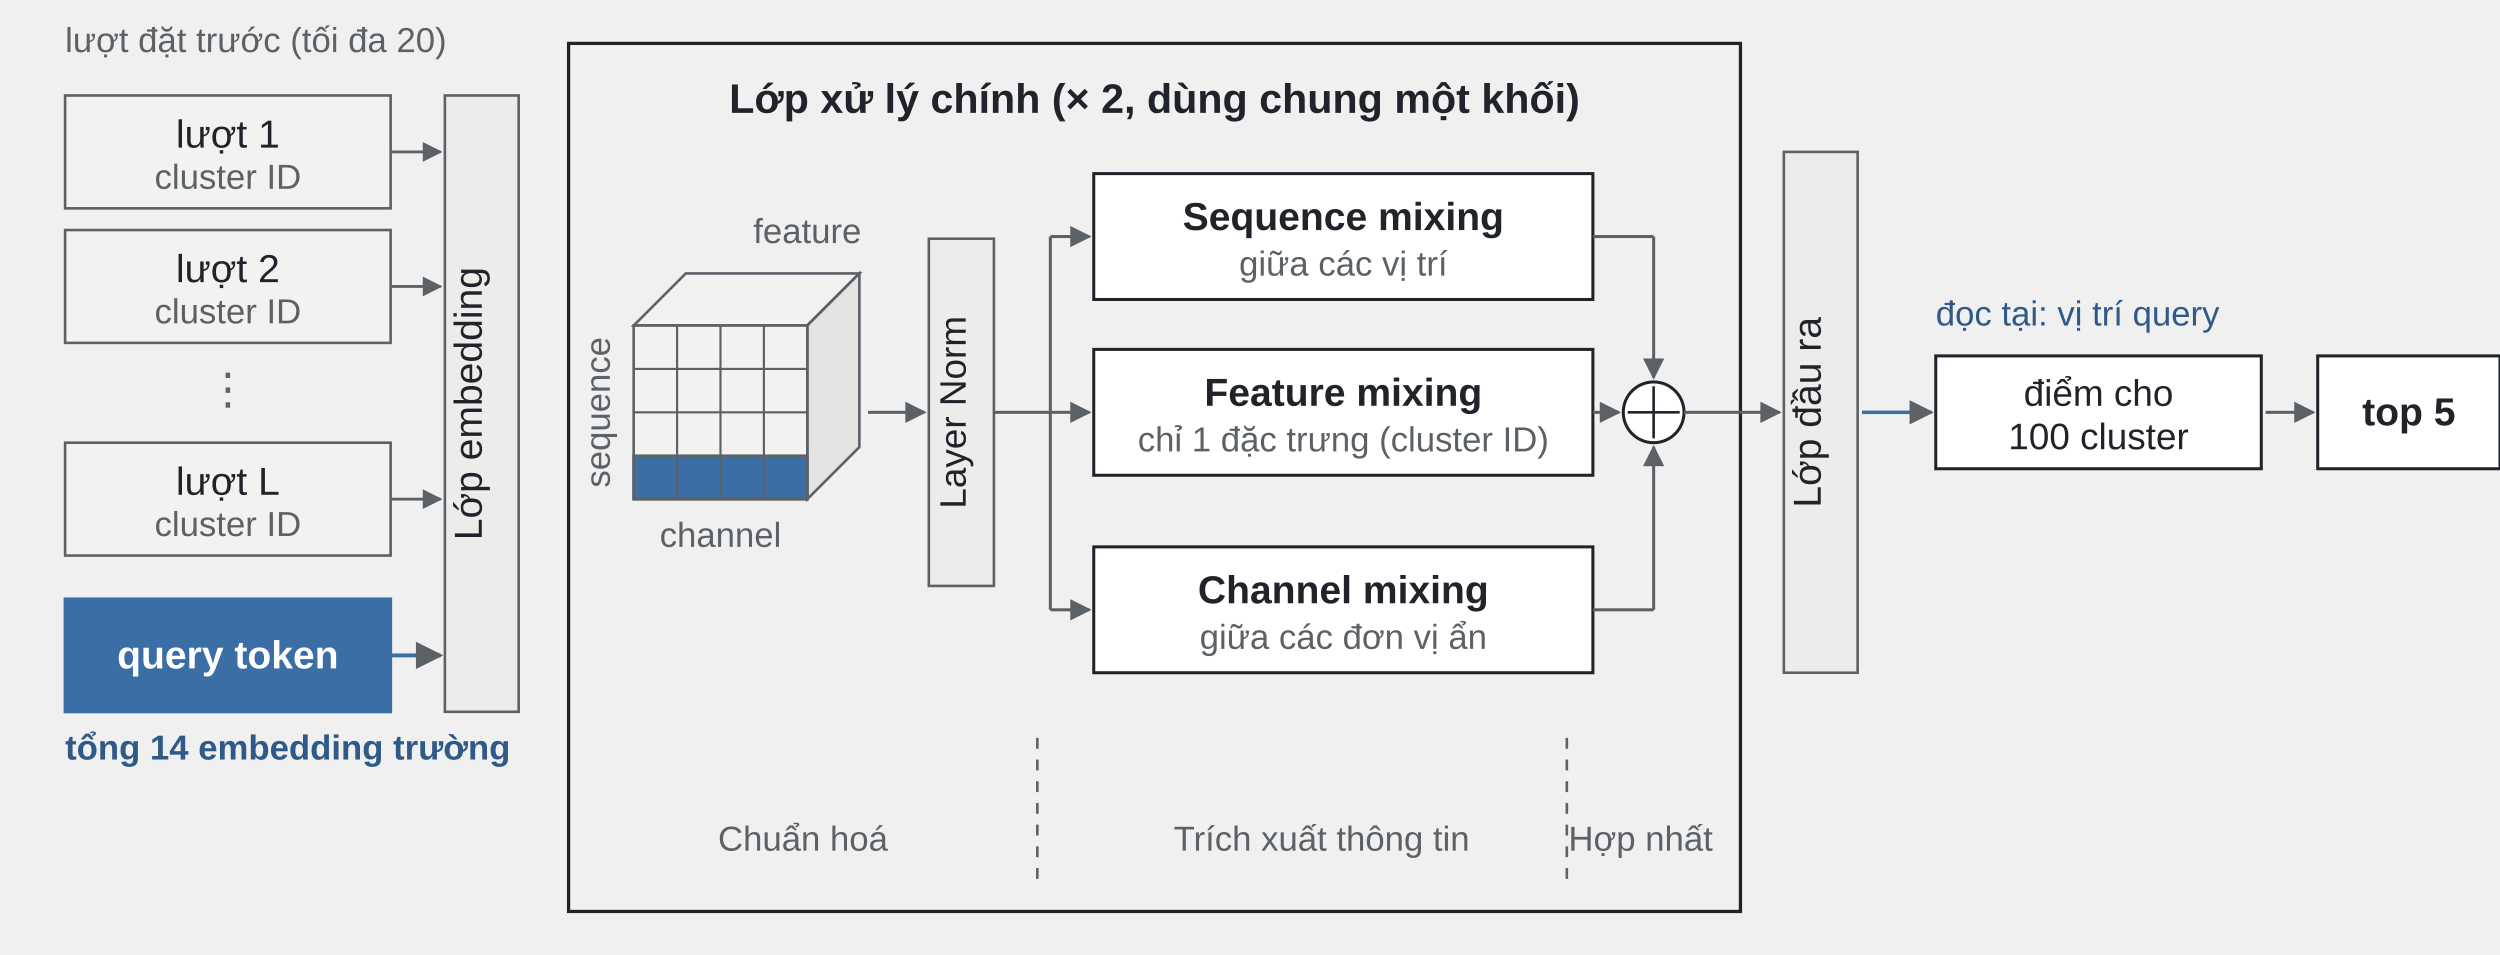
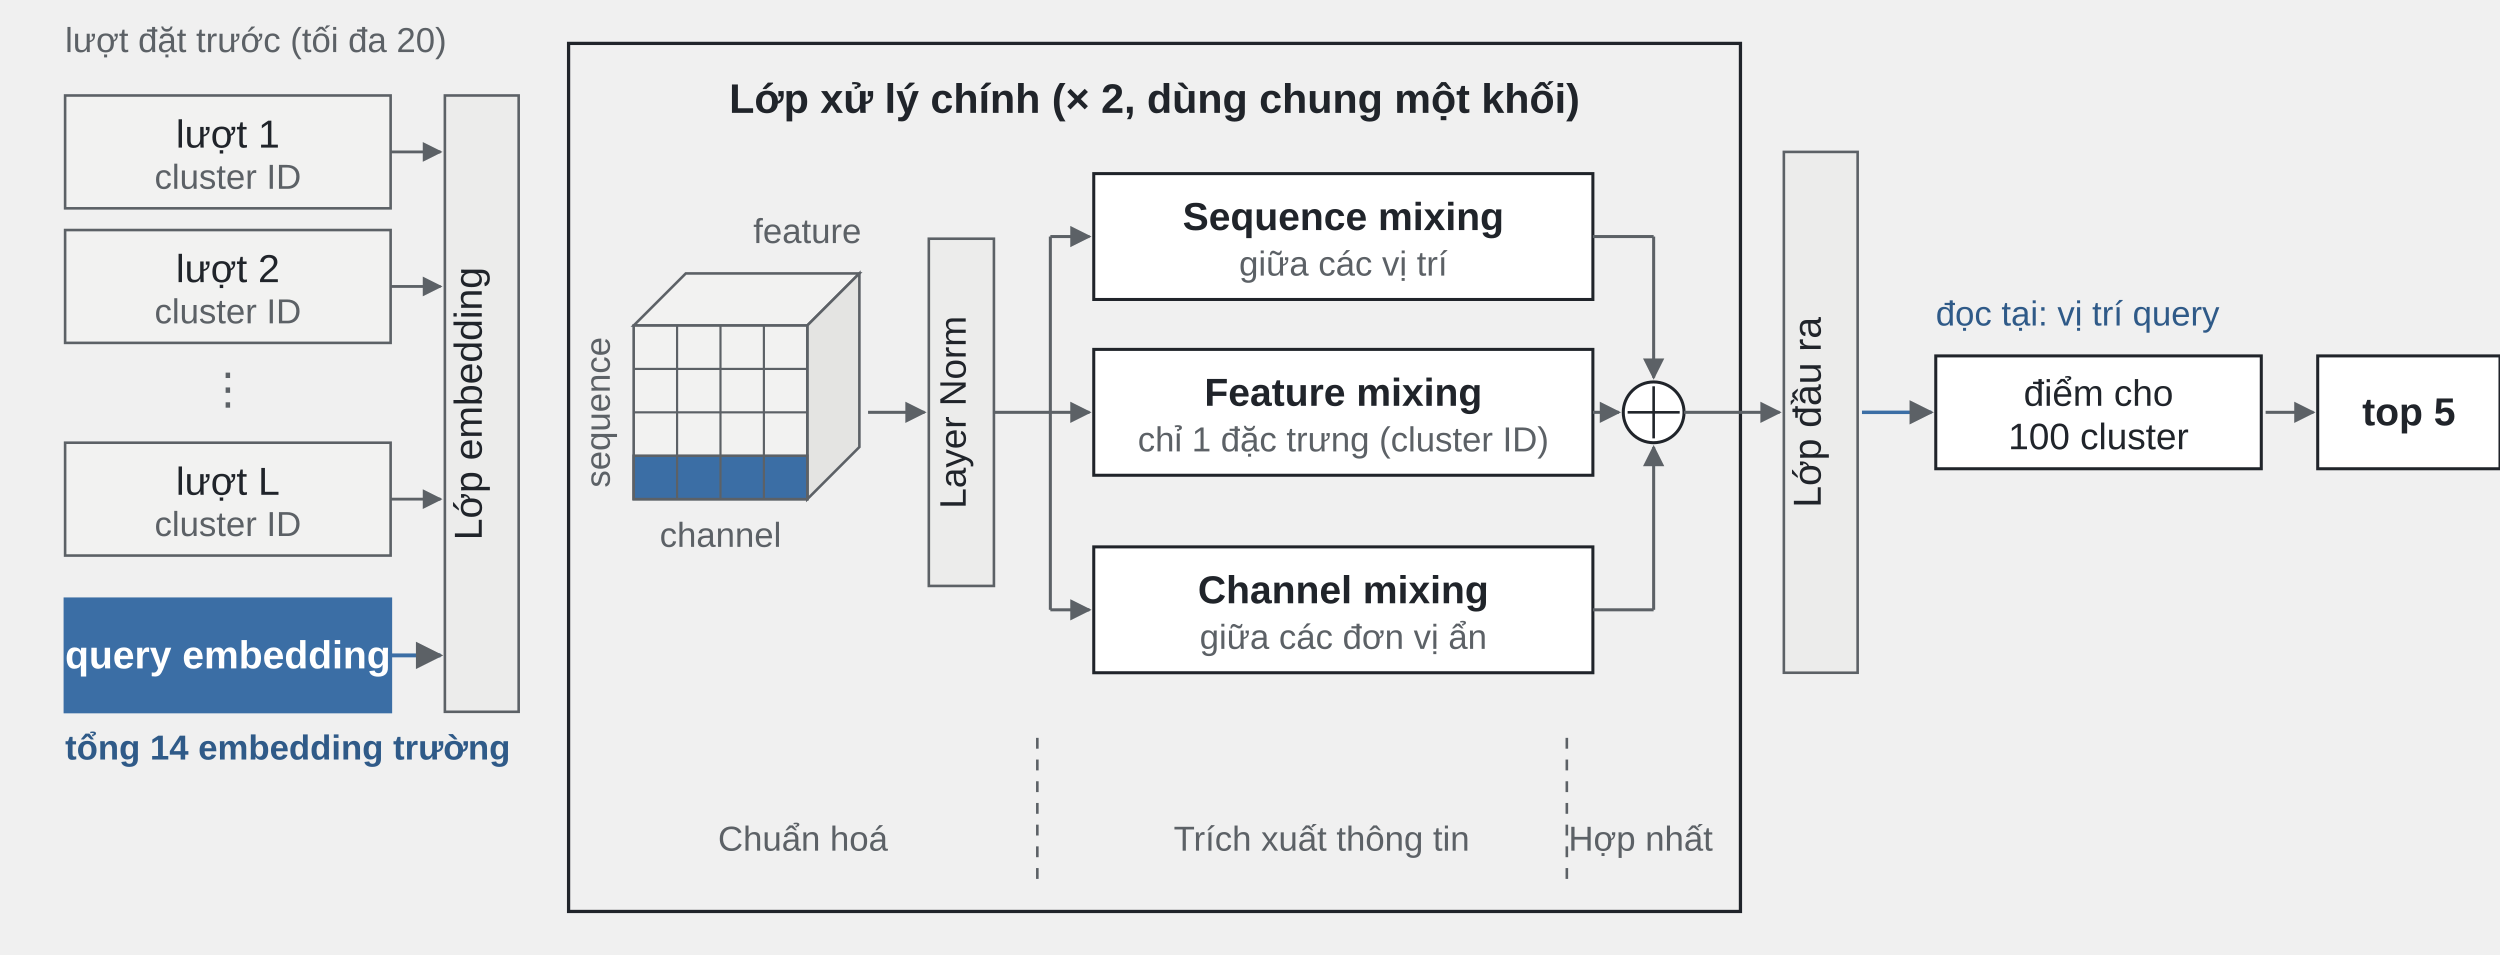
<svg xmlns="http://www.w3.org/2000/svg" style="font-family:'Segoe UI', Arial, sans-serif;background:#ffffff" viewBox="0 0 1152 440" width="1152" height="440" role="img" aria-label="Kiến trúc, giai đoạn 2">
  <defs>
    <marker id="arr-architecture_stage2" viewBox="0 0 10 10" refX="9" refY="5" markerWidth="7" markerHeight="7" orient="auto-start-reverse">
      <path d="M0,0 L10,5 L0,10 z" fill="#5c6166" />
    </marker>
  </defs>
  <text x="30.0" y="24.0" font-size="16" fill="#5c6166" text-anchor="start" font-weight="400">lượt đặt trước (tối đa 20)</text>
  <rect x="30.0" y="44.0" width="150.0" height="52.0" fill="#f2f2f1" stroke="#5c6166" stroke-width="1.2" />
  <text x="105.0" y="68.0" font-size="18" fill="#20242a" text-anchor="middle" font-weight="400">lượt 1</text>
  <text x="105.0" y="87.0" font-size="16" fill="#5c6166" text-anchor="middle" font-weight="400">cluster ID</text>
  <line x1="180.0" y1="70.0" x2="203.0" y2="70.0" stroke="#5c6166" stroke-width="1.3" marker-end="url(#arr-architecture_stage2)" />
  <rect x="30.0" y="106.0" width="150.0" height="52.0" fill="#f2f2f1" stroke="#5c6166" stroke-width="1.2" />
  <text x="105.0" y="130.0" font-size="18" fill="#20242a" text-anchor="middle" font-weight="400">lượt 2</text>
  <text x="105.0" y="149.0" font-size="16" fill="#5c6166" text-anchor="middle" font-weight="400">cluster ID</text>
  <line x1="180.0" y1="132.0" x2="203.0" y2="132.0" stroke="#5c6166" stroke-width="1.3" marker-end="url(#arr-architecture_stage2)" />
  <rect x="30.0" y="204.0" width="150.0" height="52.0" fill="#f2f2f1" stroke="#5c6166" stroke-width="1.2" />
  <text x="105.0" y="228.0" font-size="18" fill="#20242a" text-anchor="middle" font-weight="400">lượt L</text>
  <text x="105.0" y="247.0" font-size="16" fill="#5c6166" text-anchor="middle" font-weight="400">cluster ID</text>
  <line x1="180.0" y1="230.0" x2="203.0" y2="230.0" stroke="#5c6166" stroke-width="1.3" marker-end="url(#arr-architecture_stage2)" />
  <text x="105.0" y="186.0" font-size="20" fill="#5c6166" text-anchor="middle" font-weight="400">⋮</text>
  <rect x="30.0" y="276.0" width="150.0" height="52.0" fill="#3b6ea5" stroke="#3b6ea5" stroke-width="1.4" />
-   <text x="105.0" y="308.0" font-size="18" fill="#ffffff" text-anchor="middle" font-weight="600">query token</text>
+   <text x="105.0" y="308.0" font-size="18" fill="#ffffff" text-anchor="middle" font-weight="600">query embedding</text>
  <line x1="180.0" y1="302.0" x2="203.0" y2="302.0" stroke="#3b6ea5" stroke-width="1.8" marker-end="url(#arr-architecture_stage2)" />
  <text x="30.0" y="350.0" font-size="16" fill="#2f5a88" text-anchor="start" font-weight="600">tổng 14 embedding trường</text>
  <rect x="205.0" y="44.0" width="34.0" height="284.0" fill="#ececeb" stroke="#5c6166" stroke-width="1.2" />
  <g transform="rotate(-90 222 186)">
    <text x="222.0" y="186.0" font-size="18" fill="#20242a" text-anchor="middle" font-weight="400">Lớp embedding</text>
  </g>
  <rect x="262.0" y="20.0" width="540.0" height="400.0" fill="none" stroke="#20242a" stroke-width="1.5" />
  <text x="532.0" y="52.0" font-size="19" fill="#20242a" text-anchor="middle" font-weight="600">Lớp xử lý chính (× 2, dùng chung một khối)</text>
  <polygon points="292,150 316,126 396,126 372,150" fill="#f2f2f1" stroke="#5c6166" stroke-width="1.2" />
  <polygon points="372,150 396,126 396,206 372,230" fill="#e4e4e2" stroke="#5c6166" stroke-width="1.2" />
  <rect x="292.0" y="150.0" width="80.0" height="80.0" fill="#f2f2f1" stroke="#5c6166" stroke-width="1.2" />
  <rect x="292.0" y="210.0" width="80.0" height="20.0" fill="#3b6ea5" stroke="#5c6166" stroke-width="1.2" />
  <line x1="312.0" y1="150.0" x2="312.0" y2="230.0" stroke="#5c6166" stroke-width="1" />
  <line x1="332.0" y1="150.0" x2="332.0" y2="230.0" stroke="#5c6166" stroke-width="1" />
  <line x1="352.0" y1="150.0" x2="352.0" y2="230.0" stroke="#5c6166" stroke-width="1" />
  <line x1="292.0" y1="170.0" x2="372.0" y2="170.0" stroke="#5c6166" stroke-width="1" />
  <line x1="292.0" y1="190.0" x2="372.0" y2="190.0" stroke="#5c6166" stroke-width="1" />
  <g transform="rotate(-90 281 190)">
    <text x="281.0" y="190.0" font-size="16" fill="#5c6166" text-anchor="middle" font-weight="400">sequence</text>
  </g>
  <text x="332.0" y="252.0" font-size="16" fill="#5c6166" text-anchor="middle" font-weight="400">channel</text>
  <text x="372.0" y="112.0" font-size="16" fill="#5c6166" text-anchor="middle" font-weight="400">feature</text>
  <line x1="400.0" y1="190.0" x2="426.0" y2="190.0" stroke="#5c6166" stroke-width="1.4" marker-end="url(#arr-architecture_stage2)" />
  <rect x="428.0" y="110.0" width="30.0" height="160.0" fill="#ececeb" stroke="#5c6166" stroke-width="1.2" />
  <g transform="rotate(-90 445 190)">
    <text x="445.0" y="190.0" font-size="17" fill="#20242a" text-anchor="middle" font-weight="400">Layer Norm</text>
  </g>
  <line x1="458.0" y1="190.0" x2="484.0" y2="190.0" stroke="#5c6166" stroke-width="1.4" />
  <line x1="484.0" y1="109.0" x2="484.0" y2="281.0" stroke="#5c6166" stroke-width="1.4" />
  <line x1="484.0" y1="109.0" x2="502.0" y2="109.0" stroke="#5c6166" stroke-width="1.4" marker-end="url(#arr-architecture_stage2)" />
  <rect x="504.0" y="80.0" width="230.0" height="58.0" fill="#ffffff" stroke="#20242a" stroke-width="1.4" />
  <text x="619.0" y="106.0" font-size="18" fill="#20242a" text-anchor="middle" font-weight="600">Sequence mixing</text>
  <text x="619.0" y="127.0" font-size="16" fill="#5c6166" text-anchor="middle" font-weight="400">giữa các vị trí</text>
  <line x1="484.0" y1="190.0" x2="502.0" y2="190.0" stroke="#5c6166" stroke-width="1.4" marker-end="url(#arr-architecture_stage2)" />
  <rect x="504.0" y="161.0" width="230.0" height="58.0" fill="#ffffff" stroke="#20242a" stroke-width="1.4" />
  <text x="619.0" y="187.0" font-size="18" fill="#20242a" text-anchor="middle" font-weight="600">Feature mixing</text>
  <text x="619.0" y="208.0" font-size="16" fill="#5c6166" text-anchor="middle" font-weight="400">chỉ 1 đặc trưng (cluster ID)</text>
  <line x1="484.0" y1="281.0" x2="502.0" y2="281.0" stroke="#5c6166" stroke-width="1.4" marker-end="url(#arr-architecture_stage2)" />
  <rect x="504.0" y="252.0" width="230.0" height="58.0" fill="#ffffff" stroke="#20242a" stroke-width="1.4" />
  <text x="619.0" y="278.0" font-size="18" fill="#20242a" text-anchor="middle" font-weight="600">Channel mixing</text>
  <text x="619.0" y="299.0" font-size="16" fill="#5c6166" text-anchor="middle" font-weight="400">giữa các đơn vị ẩn</text>
  <line x1="734.0" y1="109.0" x2="762.0" y2="109.0" stroke="#5c6166" stroke-width="1.4" />
  <line x1="762.0" y1="109.0" x2="762.0" y2="174.0" stroke="#5c6166" stroke-width="1.4" marker-end="url(#arr-architecture_stage2)" />
  <line x1="734.0" y1="281.0" x2="762.0" y2="281.0" stroke="#5c6166" stroke-width="1.4" />
  <line x1="762.0" y1="281.0" x2="762.0" y2="206.0" stroke="#5c6166" stroke-width="1.4" marker-end="url(#arr-architecture_stage2)" />
  <line x1="734.0" y1="190.0" x2="746.0" y2="190.0" stroke="#5c6166" stroke-width="1.4" marker-end="url(#arr-architecture_stage2)" />
  <circle cx="762" cy="190" r="14" fill="#ffffff" stroke="#20242a" stroke-width="1.4" />
  <line x1="750.0" y1="190.0" x2="774.0" y2="190.0" stroke="#20242a" stroke-width="1.2" />
  <line x1="762.0" y1="178.0" x2="762.0" y2="202.0" stroke="#20242a" stroke-width="1.2" />
  <line x1="776.0" y1="190.0" x2="820.0" y2="190.0" stroke="#5c6166" stroke-width="1.4" marker-end="url(#arr-architecture_stage2)" />
  <line x1="478.0" y1="340.0" x2="478.0" y2="410.0" stroke="#5c6166" stroke-width="1.2" stroke-dasharray="5 5" />
  <line x1="722.0" y1="340.0" x2="722.0" y2="410.0" stroke="#5c6166" stroke-width="1.2" stroke-dasharray="5 5" />
  <text x="370.0" y="392.0" font-size="16" fill="#5c6166" text-anchor="middle" font-weight="400">Chuẩn hoá</text>
  <text x="609.0" y="392.0" font-size="16" fill="#5c6166" text-anchor="middle" font-weight="400">Trích xuất thông tin</text>
  <text x="756.0" y="392.0" font-size="16" fill="#5c6166" text-anchor="middle" font-weight="400">Hợp nhất</text>
  <rect x="822.0" y="70.0" width="34.0" height="240.0" fill="#ececeb" stroke="#5c6166" stroke-width="1.2" />
  <g transform="rotate(-90 839 190)">
    <text x="839.0" y="190.0" font-size="18" fill="#20242a" text-anchor="middle" font-weight="400">Lớp đầu ra</text>
  </g>
  <line x1="858.0" y1="190.0" x2="890.0" y2="190.0" stroke="#3b6ea5" stroke-width="1.6" marker-end="url(#arr-architecture_stage2)" />
  <text x="892.0" y="150.0" font-size="16" fill="#2f5a88" text-anchor="start" font-weight="400">đọc tại: vị trí query</text>
  <rect x="892.0" y="164.0" width="150.0" height="52.0" fill="#ffffff" stroke="#20242a" stroke-width="1.4" />
  <text x="967.0" y="187.0" font-size="17" fill="#20242a" text-anchor="middle" font-weight="400">điểm cho</text>
  <text x="967.0" y="207.0" font-size="17" fill="#20242a" text-anchor="middle" font-weight="400">100 cluster</text>
  <line x1="1044.0" y1="190.0" x2="1066.0" y2="190.0" stroke="#5c6166" stroke-width="1.4" marker-end="url(#arr-architecture_stage2)" />
  <rect x="1068.0" y="164.0" width="84.0" height="52.0" fill="#ffffff" stroke="#20242a" stroke-width="1.4" />
  <text x="1110.0" y="196.0" font-size="18" fill="#20242a" text-anchor="middle" font-weight="600">top 5</text>
</svg>
